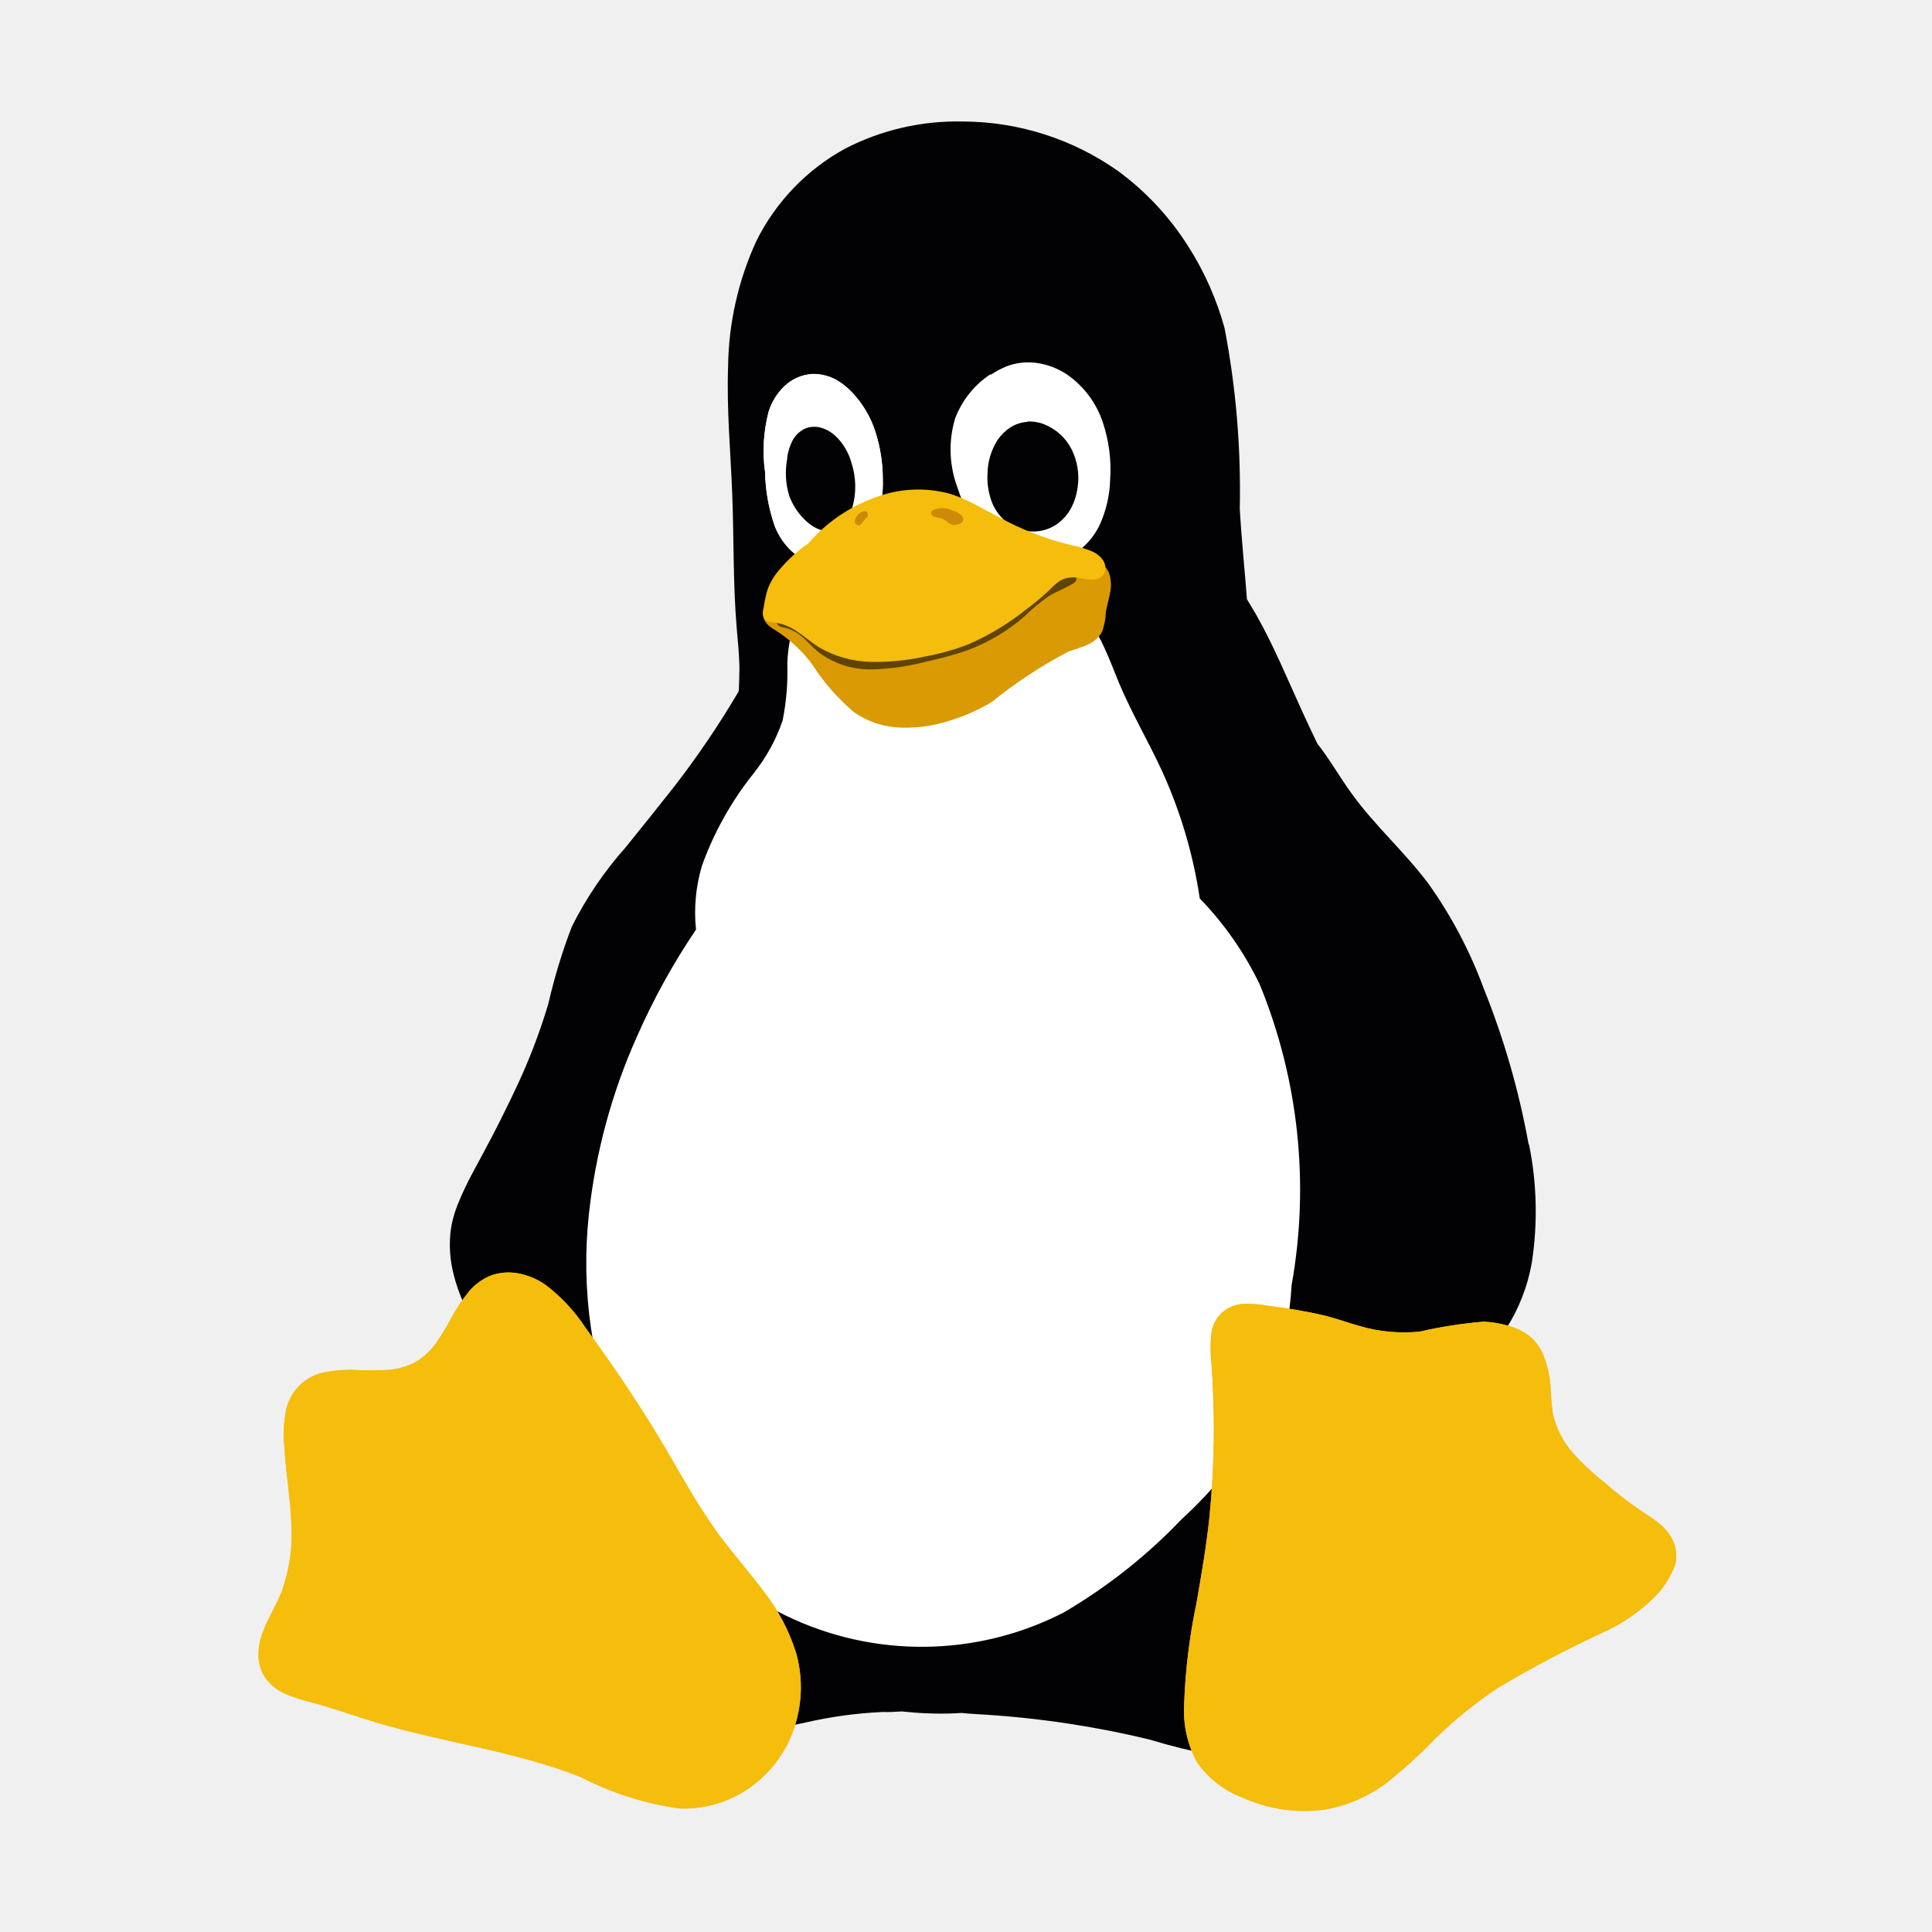
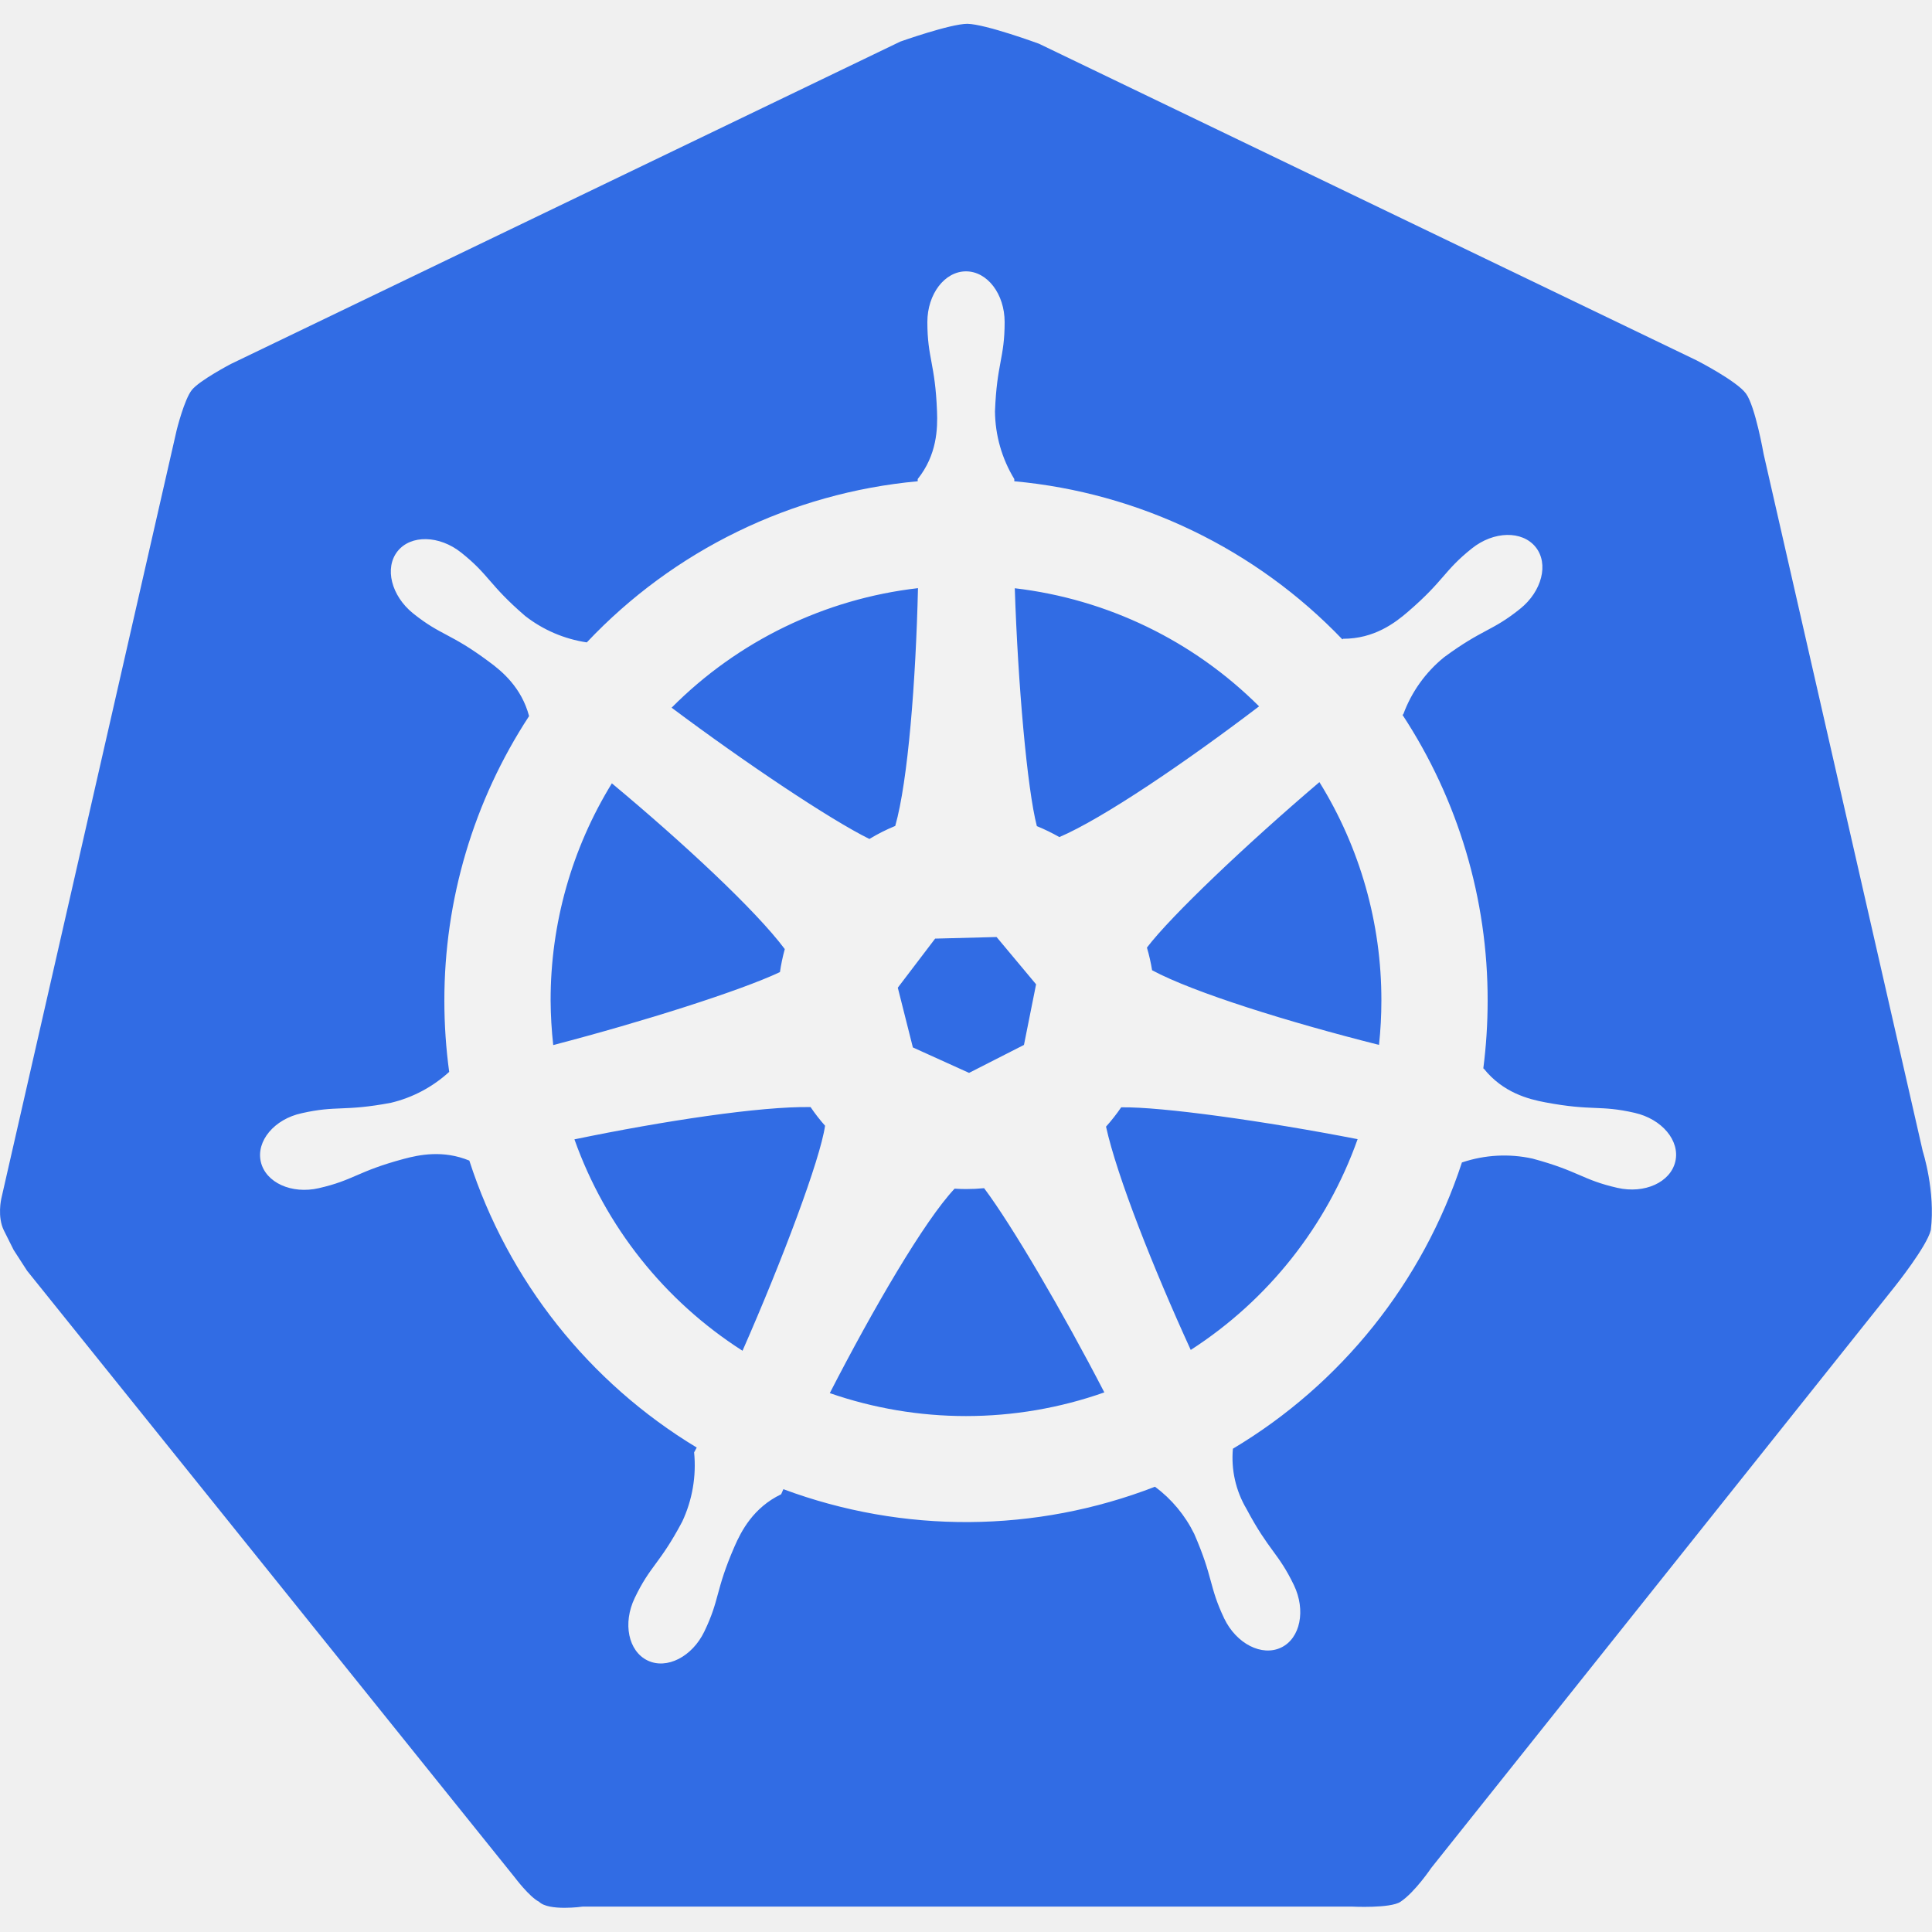
- <svg xmlns="http://www.w3.org/2000/svg" t="1733057950429" class="icon" viewBox="0 0 1024 1024" version="1.1" p-id="1515" width="200" height="200">
-   <path d="M525.2 198.3c-8.6 5.6-15.2 13.8-18.9 23.4-3.8 12.4-3.2 25.6 1.5 37.7 3.9 12.7 11.7 23.8 22.2 31.8 5.4 3.8 11.6 6.2 18.2 7 6.6 0.8 13.2-0.3 19.1-3.3 7-3.9 12.6-10 15.9-17.3 3.2-7.4 5-15.3 5.2-23.3 0.7-10.2-0.6-20.4-3.8-30.1-3.5-10.6-10.3-19.7-19.5-25.9-4.7-3-9.9-5-15.4-5.8-5.5-0.8-11.1-0.2-16.3 1.8-2.9 1.2-5.7 2.7-8.3 4.5" fill="#FFFFFF" p-id="1516" />
-   <path d="M810.2 606.5c-5.1-28.3-13.1-56-23.8-82.6-7.3-19.8-17.2-38.6-29.5-55.8-12.4-16.5-28.1-30.4-40.2-47.1-6.4-8.7-11.8-18.4-18.5-26.9-2.7-5.6-5.3-11.2-7.9-16.8-8-17.5-15.3-35.4-24.8-52-1.5-2.6-3.1-5.2-4.6-7.7-1.2-16-2.9-32-3.8-48 0.7-32.1-2-64.3-8.1-95.9-4.2-15.1-10.6-29.6-19-42.8-9.8-15.6-22.4-29.2-37.2-40.1-24.1-17.1-52.9-26.3-82.4-26.4-21.7-0.5-43.2 4.4-62.5 14.4-20.3 11.1-36.7 28.2-47 48.9-9.6 20.9-14.7 43.5-15 66.5-0.8 22.6 1.3 45 2.2 67.6 0.9 23.4 0.4 46.9 2.3 70.3 0.6 7.5 1.5 15 1.5 22.6 0 3.8-0.2 7.6-0.3 11.3l-0.3 0.8c-10.2 17.3-21.5 34-33.8 49.9-8.6 10.9-17.2 21.7-25.9 32.4-11.3 12.7-20.9 26.8-28.5 42-5.1 13.2-9.2 26.8-12.4 40.6l-0.3 1.1c-4.8 15.9-10.8 31.3-18 46.2-0.7 1.4-1.4 2.9-2 4.2-4.3 8.9-8.8 17.8-13.5 26.5l-5.4 10.1c-3.4 6.1-6.4 12.4-9 18.8-1.5 3.9-2.7 7.9-3.4 12-1.3 8.7-0.7 17.5 1.6 25.9 0.5 2.1 1.2 4.2 1.9 6.3 2.2 6.2 4.8 12.3 7.9 18.1 1.4 2.7 2.9 5.3 4.3 8l1.3 1.9c1.4 2.5 2.9 5 4.4 7.4l0.2 0.3c1.7 2.8 3.6 5.5 5.4 8.2l0.3 0.4c1.9 2.6 3.8 5.3 5.8 7.9 7.4 28.9 21 55.8 39.7 79-2.9 5.1-5.5 10.1-8.4 15.1-10.2 14.8-18.6 30.7-25.1 47.4-2.7 8.6-3.4 17.7-1.9 26.6 1.4 9 6 17.1 13 23 4.7 3.6 10.1 6.1 15.8 7.3 5.7 1.2 11.6 1.8 17.5 1.5 22.2-1.7 44.2-6.1 65.4-12.9 12.8-3.4 25.6-6.4 38.6-9 13.5-3.1 27.2-5 41-5.6 3.4 0.1 6.8-0.1 10.1-0.3 9.4 1 18.8 1.4 28.3 1l3.5-0.2c2.4 0.3 4.9 0.4 7.4 0.6 16.6 0.9 33.1 2.6 49.5 5.1 14.4 2.2 28.8 5 43 8.5 21.9 6.6 44.4 11 67.3 12.9 6 0.3 12-0.2 18-1.4 5.9-1.2 11.5-3.8 16.3-7.4 7-5.8 11.6-13.9 13.1-22.9 1.5-8.9 0.8-18-1.9-26.6-6.6-16.7-15.1-32.6-25.5-47.3-3.6-6.1-7-12.4-10.6-18.5 15.5-17.3 29.2-36.3 40.7-56.5 7 0.4 13.9-0.4 20.6-2.6 17.5-5.9 32.7-17.3 43.3-32.5 3.2-4.5 5.7-9.5 7.2-14.8 6.9-10.7 11.6-22.7 13.8-35.3 3.2-20.8 2.7-42.1-1.5-62.7h-0.2z m0 0" fill="#020204" p-id="1517" />
-   <path d="M425.6 323.2c-3.1 4-5.3 8.7-6.4 13.6-1.1 4.9-1.8 10-1.9 15 0.3 10.1-0.5 20.2-2.5 30.1-3.5 10.3-8.8 19.8-15.6 28.3-11.7 14.7-20.9 31.2-27.2 48.8-3.2 10.9-4.3 22.3-3.1 33.7-12.1 17.9-22.6 36.9-31.3 56.7-13.4 29.9-22 61.8-25.5 94.4-4.3 40.1 1.6 80.6 17 117.8 11.3 26.8 28.5 50.8 50.3 70.1 11.2 9.7 23.5 17.9 36.7 24.4 46.7 22.8 101.4 22.3 147.6-1.4 23.1-13.5 44.2-30.2 62.6-49.5 11.9-10.8 22.5-22.9 31.8-36.1 15.5-26.9 24.6-57.1 26.5-88.1 9.6-53.6 3.7-108.8-16.9-159.2-8.1-16.8-18.8-32.2-31.8-45.6a252.5 252.5 0 0 0-20.2-68c-7.2-15.5-15.9-30.3-22.6-46.2-2.7-6.5-5.1-13.1-8.1-19.4-2.9-6.4-6.9-12.3-11.8-17.3-5.3-4.9-11.6-8.6-18.5-10.7-6.9-2.2-14-3.4-21.2-3.6-14.4-0.7-28.9 1.1-43.1 0.6-11.5-0.5-22.8-2.5-34.3-1.8-5.7 0.3-11.4 1.4-16.7 3.5-5.4 2.1-10.1 5.5-13.8 10m4.6-125.1c-5.4 0.4-10.5 2.7-14.4 6.4-3.9 3.7-6.8 8.4-8.4 13.5-2.7 10.4-3.4 21.3-1.9 32 0.2 9.7 1.9 19.4 5.1 28.6 1.8 4.5 4.4 8.7 7.8 12.2 3.4 3.5 7.7 6.1 12.4 7.3 4.5 1.1 9.2 0.9 13.5-0.5 4.3-1.4 8.3-3.8 11.5-7 4.7-4.8 8.1-10.7 9.8-17.1 1.7-6.4 2.5-13.1 2.3-19.8 0-8.3-1.3-16.6-3.8-24.6s-6.8-15.3-12.6-21.4c-2.8-2.9-6-5.4-9.6-7.2-3.7-1.7-7.7-2.6-11.7-2.4m95 0c-8.6 5.6-15.2 13.8-18.9 23.4-3.8 12.4-3.2 25.6 1.5 37.7 3.9 12.7 11.7 23.8 22.2 31.8 5.4 3.8 11.6 6.2 18.2 7 6.6 0.8 13.2-0.3 19.1-3.3 7-3.9 12.6-10 15.9-17.3 3.2-7.4 5-15.3 5.2-23.3 0.7-10.2-0.6-20.4-3.8-30.1-3.5-10.6-10.3-19.7-19.5-25.9-4.7-3-9.9-5-15.4-5.8-5.5-0.8-11.1-0.2-16.3 1.8-2.9 1.2-5.7 2.7-8.3 4.5" fill="#FFFFFF" p-id="1518" />
-   <path d="M544.5 223.6c-3.2 0.2-6.2 1.2-8.9 2.9s-5 4-6.8 6.6c-3.4 5.3-5.3 11.5-5.4 17.9-0.3 4.7 0.4 9.5 1.9 14s4.3 8.5 7.9 11.5c3.8 3.1 8.4 4.9 13.3 5.2 4.9 0.2 9.7-1.1 13.7-3.9 3.2-2.3 5.8-5.2 7.6-8.7 1.8-3.4 2.9-7.2 3.4-11 1-6.8-0.2-13.8-3.2-19.9-3.1-6.2-8.4-10.9-14.8-13.4-2.8-1.1-5.7-1.5-8.7-1.4" fill="#020204" p-id="1519" />
-   <path d="M430.2 198.3c-5.4 0.4-10.5 2.7-14.4 6.4-3.9 3.7-6.8 8.4-8.4 13.5-2.7 10.4-3.4 21.3-1.9 32 0.2 9.7 1.9 19.4 5.1 28.6 1.8 4.6 4.4 8.7 7.8 12.2 3.4 3.5 7.7 6.1 12.4 7.3 4.5 1.1 9.2 0.9 13.5-0.5 4.3-1.4 8.3-3.8 11.5-7 4.7-4.8 8.1-10.7 9.8-17.1 1.7-6.4 2.5-13.1 2.3-19.8 0-8.3-1.3-16.6-3.8-24.6s-6.8-15.3-12.6-21.4c-2.8-2.9-6-5.4-9.6-7.2-3.7-1.7-7.7-2.6-11.7-2.4" fill="#FFFFFF" p-id="1520" />
-   <path d="M417.3 242.8c-1.3 6.7-1 13.7 1.1 20.2 1.6 4.3 4 8.2 7.2 11.5 2 2.2 4.3 4.1 7 5.4 2.7 1.4 5.7 1.8 8.7 1.1 2.7-0.7 5-2.3 6.7-4.5 1.7-2.2 2.9-4.7 3.7-7.3 2.3-7.8 2.1-16.1-0.4-23.9-1.6-5.7-4.7-10.9-9.1-14.8-2.1-1.8-4.7-3.2-7.4-3.9-2.8-0.7-5.7-0.5-8.4 0.7-2.8 1.4-5.1 3.7-6.5 6.5-1.4 2.8-2.3 5.8-2.7 8.9" fill="#020204" p-id="1521" />
-   <path d="M404.6 326.9c0.2 0.9 0.5 1.8 1 2.5 0.9 1.4 2 2.5 3.4 3.4 1.3 0.9 2.6 1.7 3.9 2.5 6.9 4.7 13 10.5 17.9 17.3 6 9.4 13.5 17.8 22 25 6.5 4.5 14.1 7.2 22 7.9 9.2 0.7 18.5-0.4 27.4-3.2 8.2-2.4 16.1-5.8 23.5-10.3 12.7-10.2 26.3-19.2 40.7-26.7 3.4-1.2 6.8-2.1 10-3.6 3.3-1.4 6.1-3.8 7.8-7 1.1-3.2 1.8-6.6 1.9-10 0.5-3.6 1.7-7.1 2.3-10.7 0.8-3.6 0.5-7.3-0.8-10.8-1.4-2.7-3.6-4.9-6.3-6.3-2.7-1.3-5.7-2.1-8.7-2.2-6.1 0.2-12.1 0.8-18 1.8-8 0.7-16-0.3-24 0-9.9 0.3-19.8 2.5-29.8 2.9-11.4 0.6-22.7-1.2-34.1-1.7-4.9-0.3-9.9-0.1-14.8 0.7-4.9 0.7-9.6 2.5-13.7 5.3-3.8 3-7.3 6.2-10.7 9.6-1.8 1.6-3.8 3-5.9 4.1-2.2 1.1-4.5 1.7-7 1.6-1.2-0.2-2.5-0.2-3.7 0-0.7 0.3-1.4 0.7-1.9 1.2l-1.5 1.8c-1 1.5-1.9 3.1-2.6 4.7" fill="#D99A03" p-id="1522" />
-   <path d="M429.7 301.7c-4 2.4-7.9 5-11.8 7.7-2.1 1.3-3.8 3-5.1 5.1-0.7 1.6-1 3.3-0.9 5 0.1 1.7 0.1 3.4 0 5.1-0.1 1.1-0.5 2.3-0.5 3.5 0 0.6 0 1.2 0.2 1.7 0.2 0.6 0.4 1.1 0.8 1.5 0.5 0.5 1.2 0.9 2 1.1 0.7 0.2 1.5 0.3 2.3 0.5 3.5 1 6.7 2.9 9.3 5.4 2.7 2.4 5.1 5.2 8 7.5 8 6 17.7 9.1 27.6 9 9.9-0.2 19.7-1.6 29.2-4.1 7.5-1.6 14.9-3.6 22.1-6.1 11.2-4.2 21.5-10.3 30.4-18.2 3.9-3.8 8-7.2 12.4-10.3 4-2.5 8.7-4.2 12.7-6.6 0.4-0.2 0.7-0.5 1.1-0.7 0.3-0.3 0.6-0.6 0.8-1 0.3-0.7 0.3-1.5 0-2.2-0.2-0.7-0.5-1.3-0.9-1.8-0.5-0.6-1.1-1.2-1.7-1.7-4.6-3.4-10.1-5.3-15.8-5.5-5.8-0.4-11.3 0-16.9-1.1-5.2-1.1-10.3-2.6-15.3-4.4-5.3-1.7-10.7-3-16.3-3.9-13-2.1-26.2-1.8-39.1 1-12.1 2.7-23.8 7.3-34.6 13.5" fill="#604405" p-id="1523" />
-   <path d="M428.4 288.1c-5.8 3.9-11 8.7-15.5 14.1-2.6 3-4.7 6.5-6.1 10.3-0.9 3-1.5 6.1-2 9.2-0.3 1.1-0.5 2.3-0.5 3.5 0 0.6 0.1 1.2 0.3 1.7 0.2 0.6 0.5 1.1 0.9 1.5 0.7 0.7 1.6 1.1 2.6 1.3 0.9 0.2 1.9 0.2 2.9 0.3 4.4 0.7 8.5 2.5 12.1 5.1 3.6 2.5 7 5.4 10.7 7.8 8.4 5 18 7.7 27.8 7.9 9.8 0.2 19.5-0.8 29-2.9 7.6-1.4 15.1-3.5 22.4-6.3 10.9-4.7 21.1-10.8 30.4-18.2 4.3-3.2 8.5-6.6 12.4-10.3 1.3-1.3 2.6-2.6 4-3.8 1.4-1.2 3-2.1 4.7-2.7 2.7-0.7 5.5-0.8 8.3-0.1 2 0.5 4.1 0.7 6.2 0.7 1.1 0 2.1-0.2 3.1-0.5 1-0.4 1.9-1 2.5-1.8 0.9-1.1 1.3-2.4 1.3-3.8s-0.4-2.7-1.1-3.9c-1.5-2.3-3.8-4.1-6.3-5.1-3.5-1.4-7.1-2.5-10.8-3.2-11.3-2.7-22.3-6.7-32.7-11.9-5.2-2.6-10.1-5.4-15.3-8.1-5.2-2.9-10.6-5.4-16.2-7.2-12.9-3.5-26.6-2.9-39.1 1.8-14 4.9-26.5 13.4-36.1 24.7" fill="#F5BD0C" p-id="1524" />
-   <path d="M493.5 272.2c0.7 2.3 4.3 1.9 6.4 2.9 2.1 1 3.3 2.9 5.3 3.1 2.1 0.2 5-0.7 5.3-2.6 0.4-2.6-3.4-4.2-5.8-5.1-3.2-1.5-6.8-1.6-10-0.2-0.7 0.3-1.4 1.2-1.2 1.9z m-34.4-1.2c-2.7-0.9-7.1 3.8-5.8 6.3 0.4 0.7 1.6 1.5 2.4 1.1 0.8-0.4 2.3-3.1 3.6-4 1-0.8 0.8-3.1-0.2-3.4z m0 0" fill="#CD8907" p-id="1525" />
-   <path d="M887.7 829.8c-2 5.2-4.9 10-8.5 14.3-8.4 9-18.6 16.2-29.8 21.2-19 8.8-37.5 18.6-55.5 29.3-11.7 7.8-22.6 16.6-32.7 26.4-8.3 8.7-17.2 16.7-26.6 24.2-9.8 7.2-21.1 12.1-33.1 14-14.7 1.9-29.6-0.4-43.1-6.5-9.7-3.7-18.1-10.2-24-18.8-5-9.2-7.3-19.5-6.8-29.9 0.6-18.3 2.8-36.5 6.6-54.5 2.6-15 5.2-30 6.8-45.1 2.8-27.6 3.1-55.3 1-82.9-0.5-4.6-0.5-9.3 0-13.9 0.6-9.4 8.5-16.6 18-16.5 4.3-0.1 8.6 0.3 12.8 1.1 10 1.2 20 2.9 29.8 5.2 6.1 1.6 12.2 3.8 18.3 5.5 10.2 3 21 3.9 31.6 2.9 11.1-2.6 22.4-4.3 33.8-5.3 4.7 0.2 9.4 1 13.8 2.4 4.6 1.3 8.9 3.6 12.4 6.9 2.5 2.7 4.5 5.8 5.8 9.2 1.9 5.1 3.1 10.4 3.5 15.8 0.2 4.8 0.6 9.6 1.2 14.4 1.7 7.7 5.4 14.9 10.6 20.9 5.3 5.8 11 11.2 17.2 16 5.9 5.2 12.1 10 18.6 14.4 3.1 2.1 6.2 4 9.1 6.3 3 2.2 5.5 5 7.4 8.2 2.4 4.4 3.2 9.5 2 14.4" fill="#F5BD0C" p-id="1526" />
-   <path d="M887.7 829.8c-2 5.2-4.9 10-8.5 14.3-8.4 9-18.6 16.2-29.8 21.2-19 8.8-37.5 18.6-55.5 29.3-11.7 7.8-22.6 16.6-32.7 26.4-8.3 8.7-17.2 16.7-26.6 24.2-9.8 7.2-21.1 12.1-33.1 14-14.7 1.9-29.6-0.4-43.1-6.5-9.7-3.7-18.1-10.2-24-18.8-5-9.2-7.3-19.5-6.8-29.9 0.6-18.3 2.8-36.5 6.6-54.5 2.6-15 5.2-30 6.8-45.1 2.8-27.6 3.1-55.3 1-82.9-0.5-4.6-0.5-9.3 0-13.9 0.6-9.4 8.5-16.6 18-16.5 4.3-0.1 8.6 0.3 12.8 1.1 10 1.2 20 2.9 29.8 5.2 6.1 1.6 12.2 3.8 18.3 5.5 10.2 3 21 3.9 31.6 2.9 11.1-2.6 22.4-4.3 33.8-5.3 4.7 0.2 9.4 1 13.8 2.4 4.6 1.3 8.9 3.6 12.4 6.9 2.5 2.7 4.5 5.8 5.8 9.2 1.9 5.1 3.1 10.4 3.5 15.8 0.2 4.8 0.6 9.6 1.2 14.4 1.7 7.7 5.4 14.9 10.6 20.9 5.3 5.8 11 11.2 17.2 16 5.9 5.2 12.1 10 18.6 14.4 3.1 2.1 6.2 4 9.1 6.3 3 2.2 5.5 5 7.4 8.2 2.4 4.4 3.2 9.5 2 14.4M259.4 676.3c4.9-1.9 10.2-2.4 15.4-1.4 5.2 1 10.1 3.1 14.4 6.1 8.3 6.3 15.5 14.1 21.2 22.8 14.1 19.4 27.6 39.2 39.9 59.8 10 16.7 19.1 33.9 30.6 49.6 7.5 10.2 16 19.7 23.6 29.9 7.9 10 13.9 21.4 17.6 33.5 4.4 16.1 2.6 33.2-4.9 48.1-5.4 10.4-13.5 19.1-23.4 25.1-10 6-21.5 9-33.2 8.7-18.4-2.5-36.2-8.1-52.6-16.6-34.9-13.9-72.8-18.3-108.8-29.1-11.1-3.3-21.9-7.3-33.1-10.3-5-1.2-9.9-2.7-14.7-4.7-4.7-2-8.8-5.4-11.5-9.7-2-3.5-3-7.5-2.9-11.5 0.1-4 0.9-7.9 2.3-11.5 2.7-7.5 7.1-14.2 10-21.6 4.4-12.2 6.1-25.3 5-38.2-0.6-12.9-2.9-25.8-3.6-38.7-0.6-5.8-0.4-11.6 0.6-17.3 1.5-11.4 10.4-20.5 21.9-22.2 5.3-0.9 10.6-1.3 15.9-1 5.3 0.3 10.7 0.3 16 0 5.3-0.3 10.6-1.8 15.3-4.3 4.3-2.6 8.1-6.2 11-10.4 2.9-4.2 5.5-8.5 7.9-13 2.4-4.5 5.1-8.7 8.3-12.7 3-4.1 7.1-7.2 11.8-9.4" fill="#F5BD0C" p-id="1527" />
-   <path d="M259.4 676.4c4.9-1.9 10.2-2.4 15.4-1.4 5.2 1 10.1 3.1 14.4 6.1 8.3 6.3 15.5 14.1 21.2 22.8 14.1 19.4 27.6 39.2 39.9 59.8 10 16.7 19.1 33.9 30.6 49.6 7.5 10.2 16 19.7 23.6 29.9 7.9 10 13.9 21.4 17.6 33.5 4.4 16.1 2.6 33.2-4.9 48.1-5.4 10.4-13.5 19.1-23.4 25.1-10 6-21.5 9-33.2 8.7-18.4-2.5-36.2-8.1-52.6-16.6-34.9-13.9-72.8-18.3-108.8-29.1-11.1-3.3-21.9-7.3-33.1-10.3-5-1.2-9.9-2.7-14.7-4.7-4.7-2-8.8-5.4-11.5-9.7-2-3.5-3-7.5-2.9-11.5 0.1-4 0.9-7.9 2.3-11.5 2.7-7.5 7.1-14.2 10-21.6 4.4-12.2 6.1-25.3 5-38.2-0.6-12.9-2.9-25.7-3.6-38.7-0.6-5.8-0.4-11.6 0.6-17.3 1.5-11.4 10.4-20.5 21.9-22.2 5.3-0.9 10.6-1.3 15.9-1 5.3 0.3 10.7 0.3 16 0 5.3-0.3 10.6-1.8 15.3-4.3 4.3-2.6 8.1-6.2 11-10.4 2.9-4.2 5.5-8.5 7.9-13 2.4-4.5 5.1-8.7 8.3-12.7 3-4.1 7.1-7.3 11.8-9.4" fill="#F5BD0C" p-id="1528" />
-   <path d="M267.1 684.8c4.4-1.7 9.3-2 13.9-0.9s8.9 3.2 12.6 6.2c7.1 6.2 13.1 13.6 17.6 21.9 12 19.4 23.7 39 34.6 59 7.9 15.3 16.8 30.1 26.6 44.2 6.8 9.2 14.6 17.6 21.6 26.6 7.3 8.9 12.8 19 16.2 29.9 4 14.3 2.3 29.6-4.5 42.9-5 9.4-12.5 17.3-21.7 22.6-9.2 5.4-19.8 8-30.4 7.5-16.7-2.6-32.9-7.6-48.2-14.9-30.4-11.1-63.5-12.5-94.7-21.2-11.2-3-22.1-7.1-33.4-9.9-5-1.1-10-2.5-14.8-4.3-4.8-1.8-9-5.2-11.8-9.5-1.8-3.4-2.7-7.2-2.5-11 0.2-3.8 1-7.6 2.4-11.2 2.7-7.1 7-13.6 9.7-20.7 3.8-11 5.1-22.6 3.9-34.2-0.8-11.5-2.9-22.9-3.5-34.5-0.4-5.1-0.2-10.3 0.7-15.4 0.9-5.1 3.3-9.8 6.9-13.6 4.2-3.8 9.4-6.3 15-7 5.6-0.7 11.2-0.7 16.7 0 5.6 0.7 11.2 0.9 16.8 0.8 11 0 21-6.4 25.7-16.4 2.3-4.5 4.3-9.2 5.9-13.9 1.7-4.8 4-9.3 6.7-13.6 2.8-4.3 6.8-7.7 11.5-9.7" fill="#F5BD0C" p-id="1529" />
+ <svg xmlns="http://www.w3.org/2000/svg" t="1733094517300" class="icon" viewBox="0 0 1024 1024" version="1.1" p-id="7717" width="200" height="200">
+   <path d="M512.742 12.62c-9.036 0-35.558 9.422-35.558 9.422l-354.842 170.88s-16.64 8.73-20.659 13.772-8.013 21.146-8.013 21.146L3.405 623.386 0.69 635.316s-2.253 9.625 1.408 16.92l5.12 10.24 7.143 11.06 258.56 321.638s7.68 10.24 12.8 12.8c5.12 5.12 23.193 2.56 23.193 2.56h407.578s20.48 1.05 25.805-2.56c7.68-5.12 16.281-17.92 16.281-17.92l245.76-308.224s16.973-21.248 19.021-29.85c2.56-20.633-4.25-41.778-4.25-41.778L934.758 240.64s-4.428-25.293-9.344-32.026-26.188-17.612-26.188-17.612L550.656 23.168S522.445 12.8 512.742 12.621z" fill="#316CE4" p-id="7718" />
+   <path d="M866.38 589.824c-18.713-4.275-22.143-0.82-47.308-5.555-8.909-1.664-22.477-5.12-32.666-17.92h-0.23a281.42 281.42 0 0 0 2.304-35.84 275.2 275.2 0 0 0-45.133-151.629l0.435-0.307a69.94 69.94 0 0 1 21.658-30.26c20.608-15.18 25.19-13.542 40.218-25.6 11.596-9.267 15.36-23.935 8.243-32.767s-22.195-8.525-33.792 0.742c-15.002 11.98-14.439 16.82-33.843 33.536-6.836 5.914-17.92 14.362-34.407 14.336l-0.358 0.333A275.686 275.686 0 0 0 537.6 255.078v-1.177a70.195 70.195 0 0 1-10.24-35.84c0.973-25.6 5.12-28.16 5.12-47.36 0-14.848-9.165-26.88-20.48-26.88s-20.48 12.032-20.48 26.88c0 19.2 4.147 21.785 5.12 47.36 0.358 9.037 0 23.04-10.24 35.84v1.177a275.891 275.891 0 0 0-175.386 85.402 69.811 69.811 0 0 1-32.69-14.029c-19.406-16.742-18.817-21.555-33.844-33.536-11.597-9.241-26.726-9.6-33.766-0.742s-3.354 23.577 8.243 32.947c15.001 11.98 19.61 10.24 40.217 25.6 7.04 5.12 17.28 13.798 21.248 28.826a275.072 275.072 0 0 0-44.902 151.04 279.04 279.04 0 0 0 2.56 37.53 69.555 69.555 0 0 1-30.874 16.383c-25.164 4.736-28.595 1.28-47.308 5.53-14.49 3.123-24.218 14.72-21.658 25.753s16.307 17.28 30.72 13.978c18.714-4.275 20.3-8.883 45.03-15.514 8.27-2.227 20.941-4.812 34.765 0.896a277.3 277.3 0 0 0 120.525 152.09l-1.382 2.56a70.246 70.246 0 0 1-6.324 36.736c-12.006 22.63-16.844 23.04-25.164 40.448-6.426 13.363-3.405 28.16 6.784 33.1s23.68-1.945 30.13-15.36c8.32-17.305 5.71-21.4 15.924-44.902 3.61-8.294 10.01-20.736 24.78-27.827l1.178-2.688a277.274 277.274 0 0 0 196.967-1.305 69.12 69.12 0 0 1 20.787 24.985c10.24 23.501 7.68 27.597 15.923 44.903 6.451 13.363 19.943 20.224 30.131 15.36s13.21-19.738 6.784-33.101c-8.345-17.306-13.184-17.92-25.164-40.448a53.146 53.146 0 0 1-7.168-31.847A277.248 277.248 0 0 0 774.86 616.09h0.128a69.94 69.94 0 0 1 37.222-2.023c24.73 6.656 26.317 11.264 45.03 15.514 14.465 3.302 28.16-2.944 30.72-13.978s-7.116-22.502-21.58-25.779z m-199.04-215.45c-39.014 29.696-82.815 59.444-105.855 69.3a102.758 102.758 0 0 0-11.93-5.812c-5.12-19.686-10.035-75.161-11.699-126.08a219.546 219.546 0 0 1 129.485 62.592zM528.206 496.64l20.94 25.062-6.425 32.128-29.107 14.823-29.773-13.491-7.987-31.668 19.789-26.01z m-41.651-185.011c-1.152 49.382-5.3 102.4-12.058 126.131a97.485 97.485 0 0 0-13.696 6.912c-20.762-10.24-65.638-40.243-104.832-69.58a219.443 219.443 0 0 1 130.586-63.36zM291.84 530.38a219.162 219.162 0 0 1 32.46-115.2c37.428 31.18 76.238 67.2 91.649 87.859a101.094 101.094 0 0 0-2.56 12.186c-20.992 9.907-72.704 26.316-120.167 38.681a224.896 224.896 0 0 1-1.382-23.526z m101.709 185.55a220.62 220.62 0 0 1-89.088-112.052c46.976-9.728 98.739-17.587 125.158-17.1a95.898 95.898 0 0 0 7.68 9.881c-2.534 17.741-22.579 71.168-43.75 119.27zM512 750.54a220.16 220.16 0 0 1-72.192-12.16c23.04-44.825 50.15-91.366 66.15-108.364a94.6 94.6 0 0 0 6.042 0.205q4.838 0 9.6-0.461c14.95 19.942 41.805 65.869 63.718 108.237A220.16 220.16 0 0 1 512 750.54z m119.117-35.046c-19.815-43.29-39.04-91.827-44.903-118.348a99.84 99.84 0 0 0 8.039-10.24c21.453-0.359 76.032 7.27 125.312 16.87a220.774 220.774 0 0 1-88.448 111.718z m99.84-161.664c-47.59-11.98-98.279-27.724-120.32-39.577a98.432 98.432 0 0 0-2.74-12.007c12.621-16.69 52.865-54.886 91.418-87.705a219.06 219.06 0 0 1 32.845 115.84 221.517 221.517 0 0 1-1.254 23.45z" fill="#F2F2F2" p-id="7719" />
</svg>
